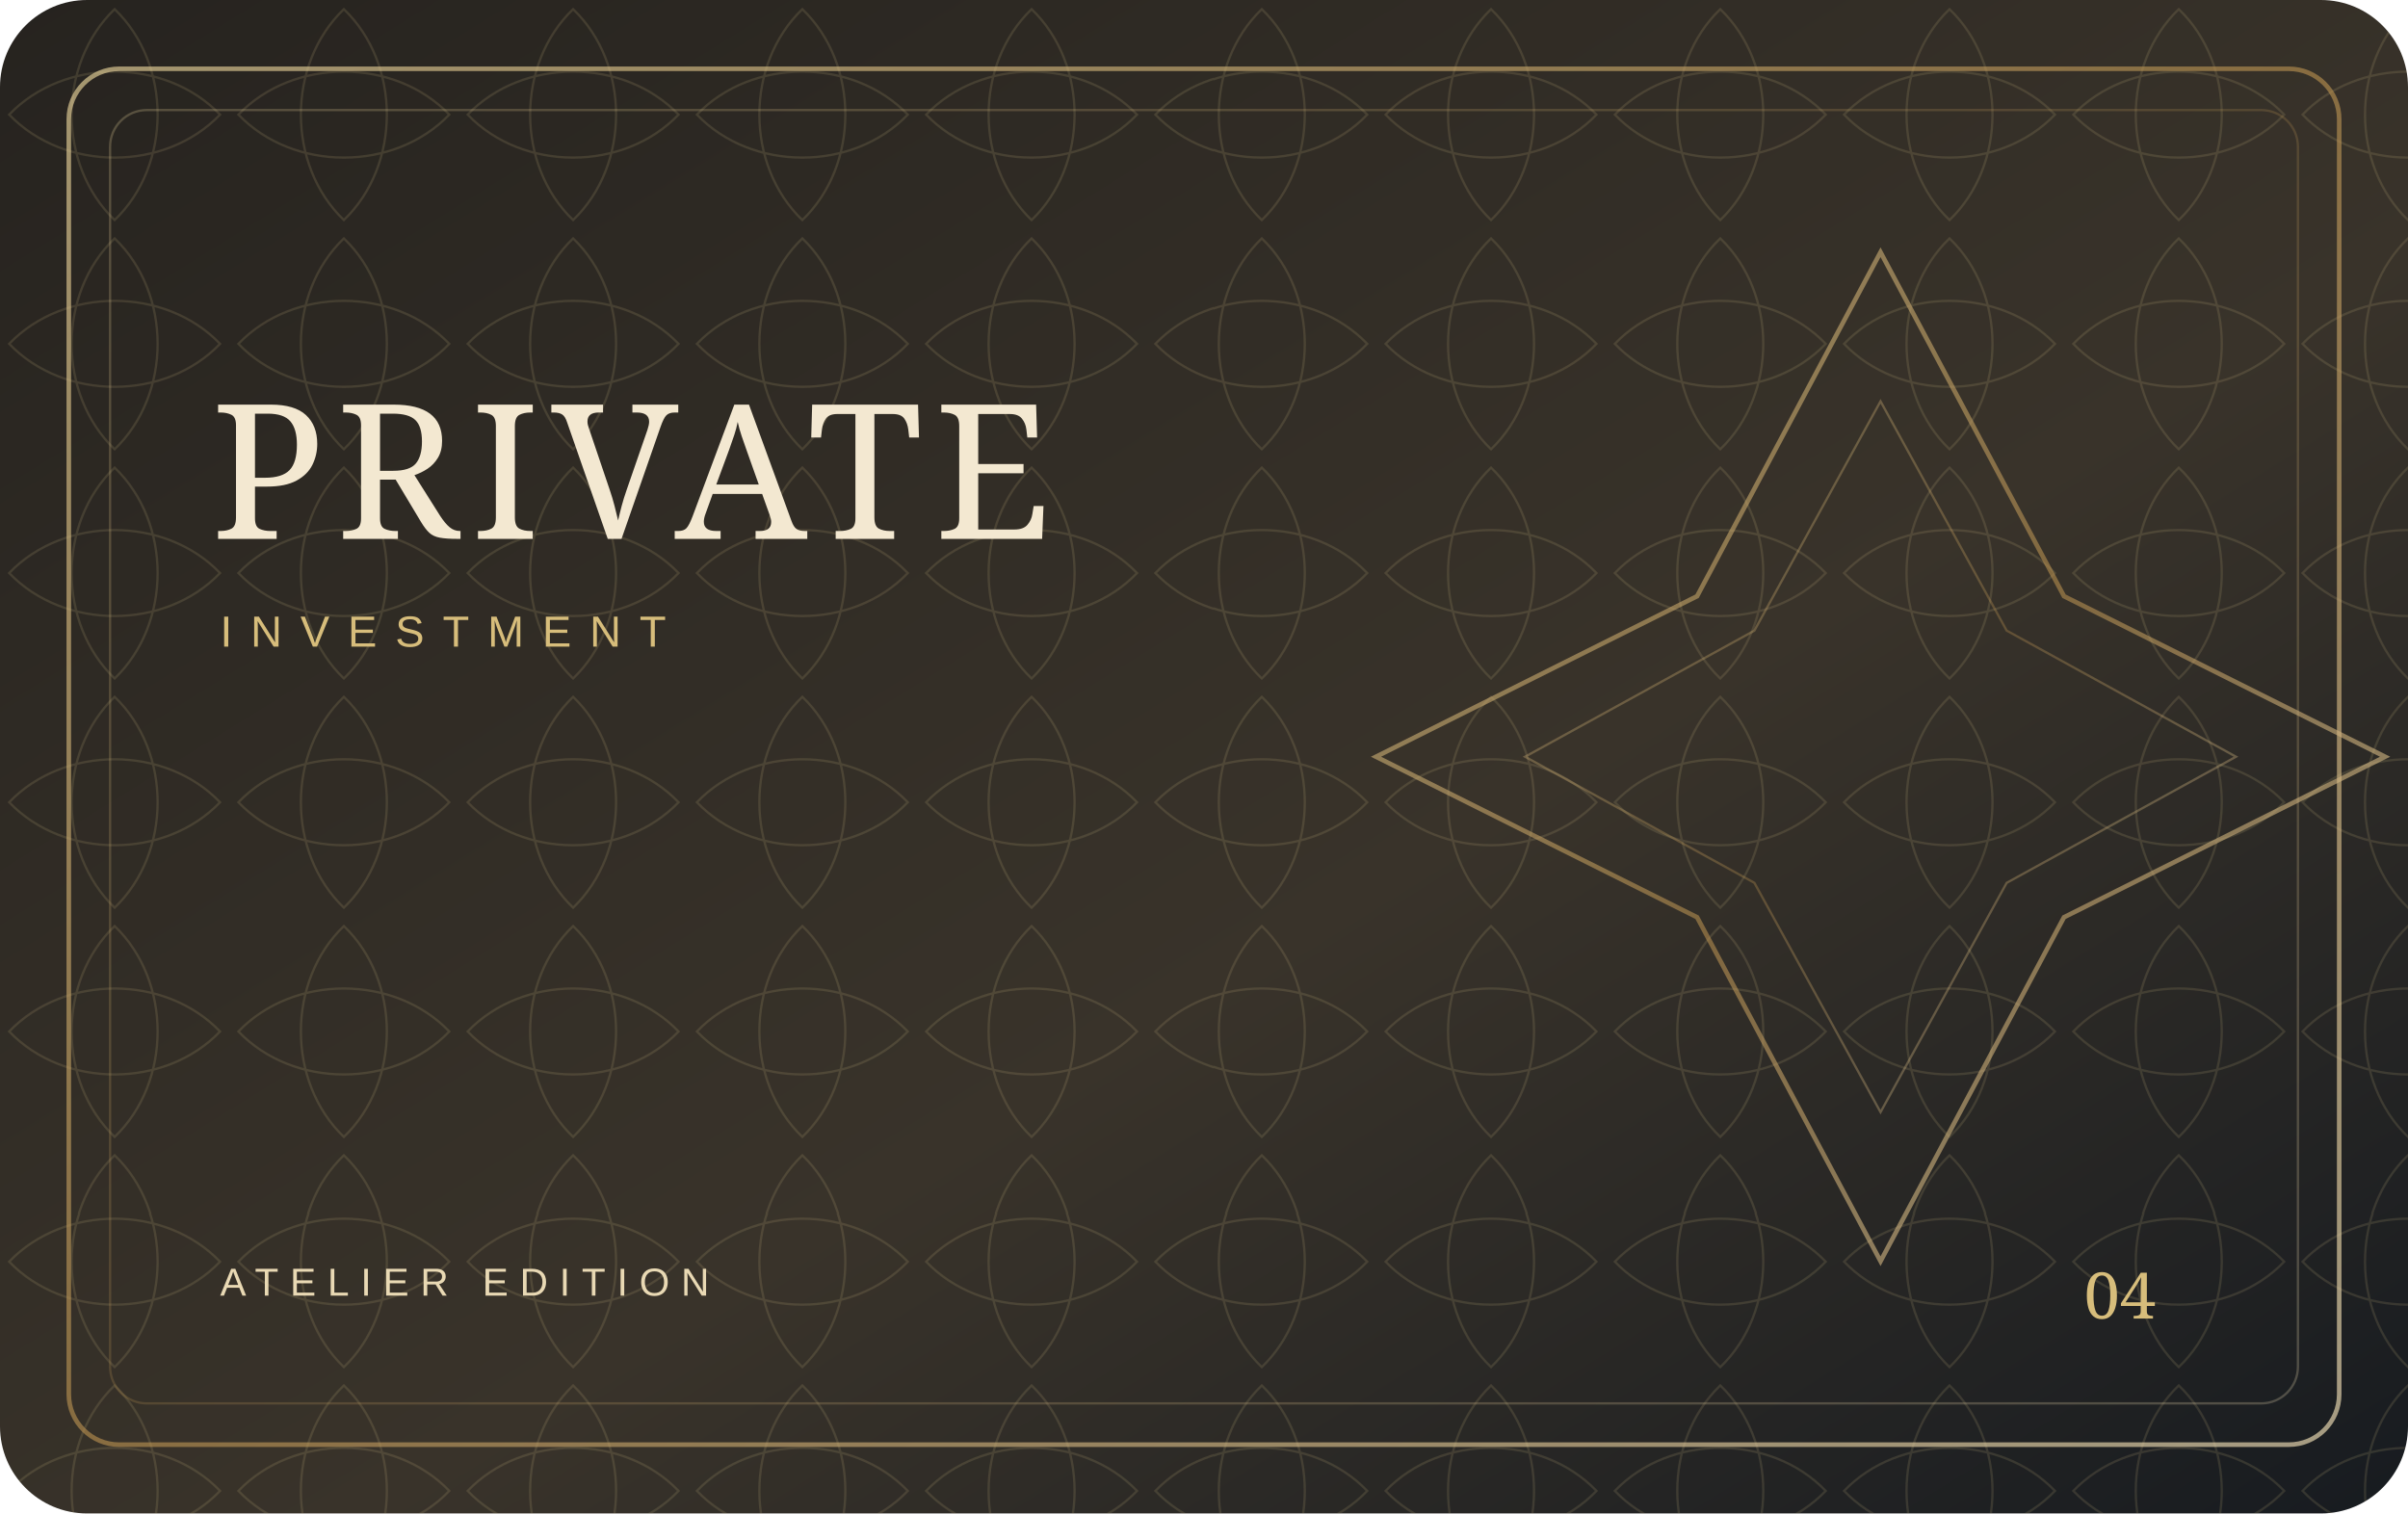
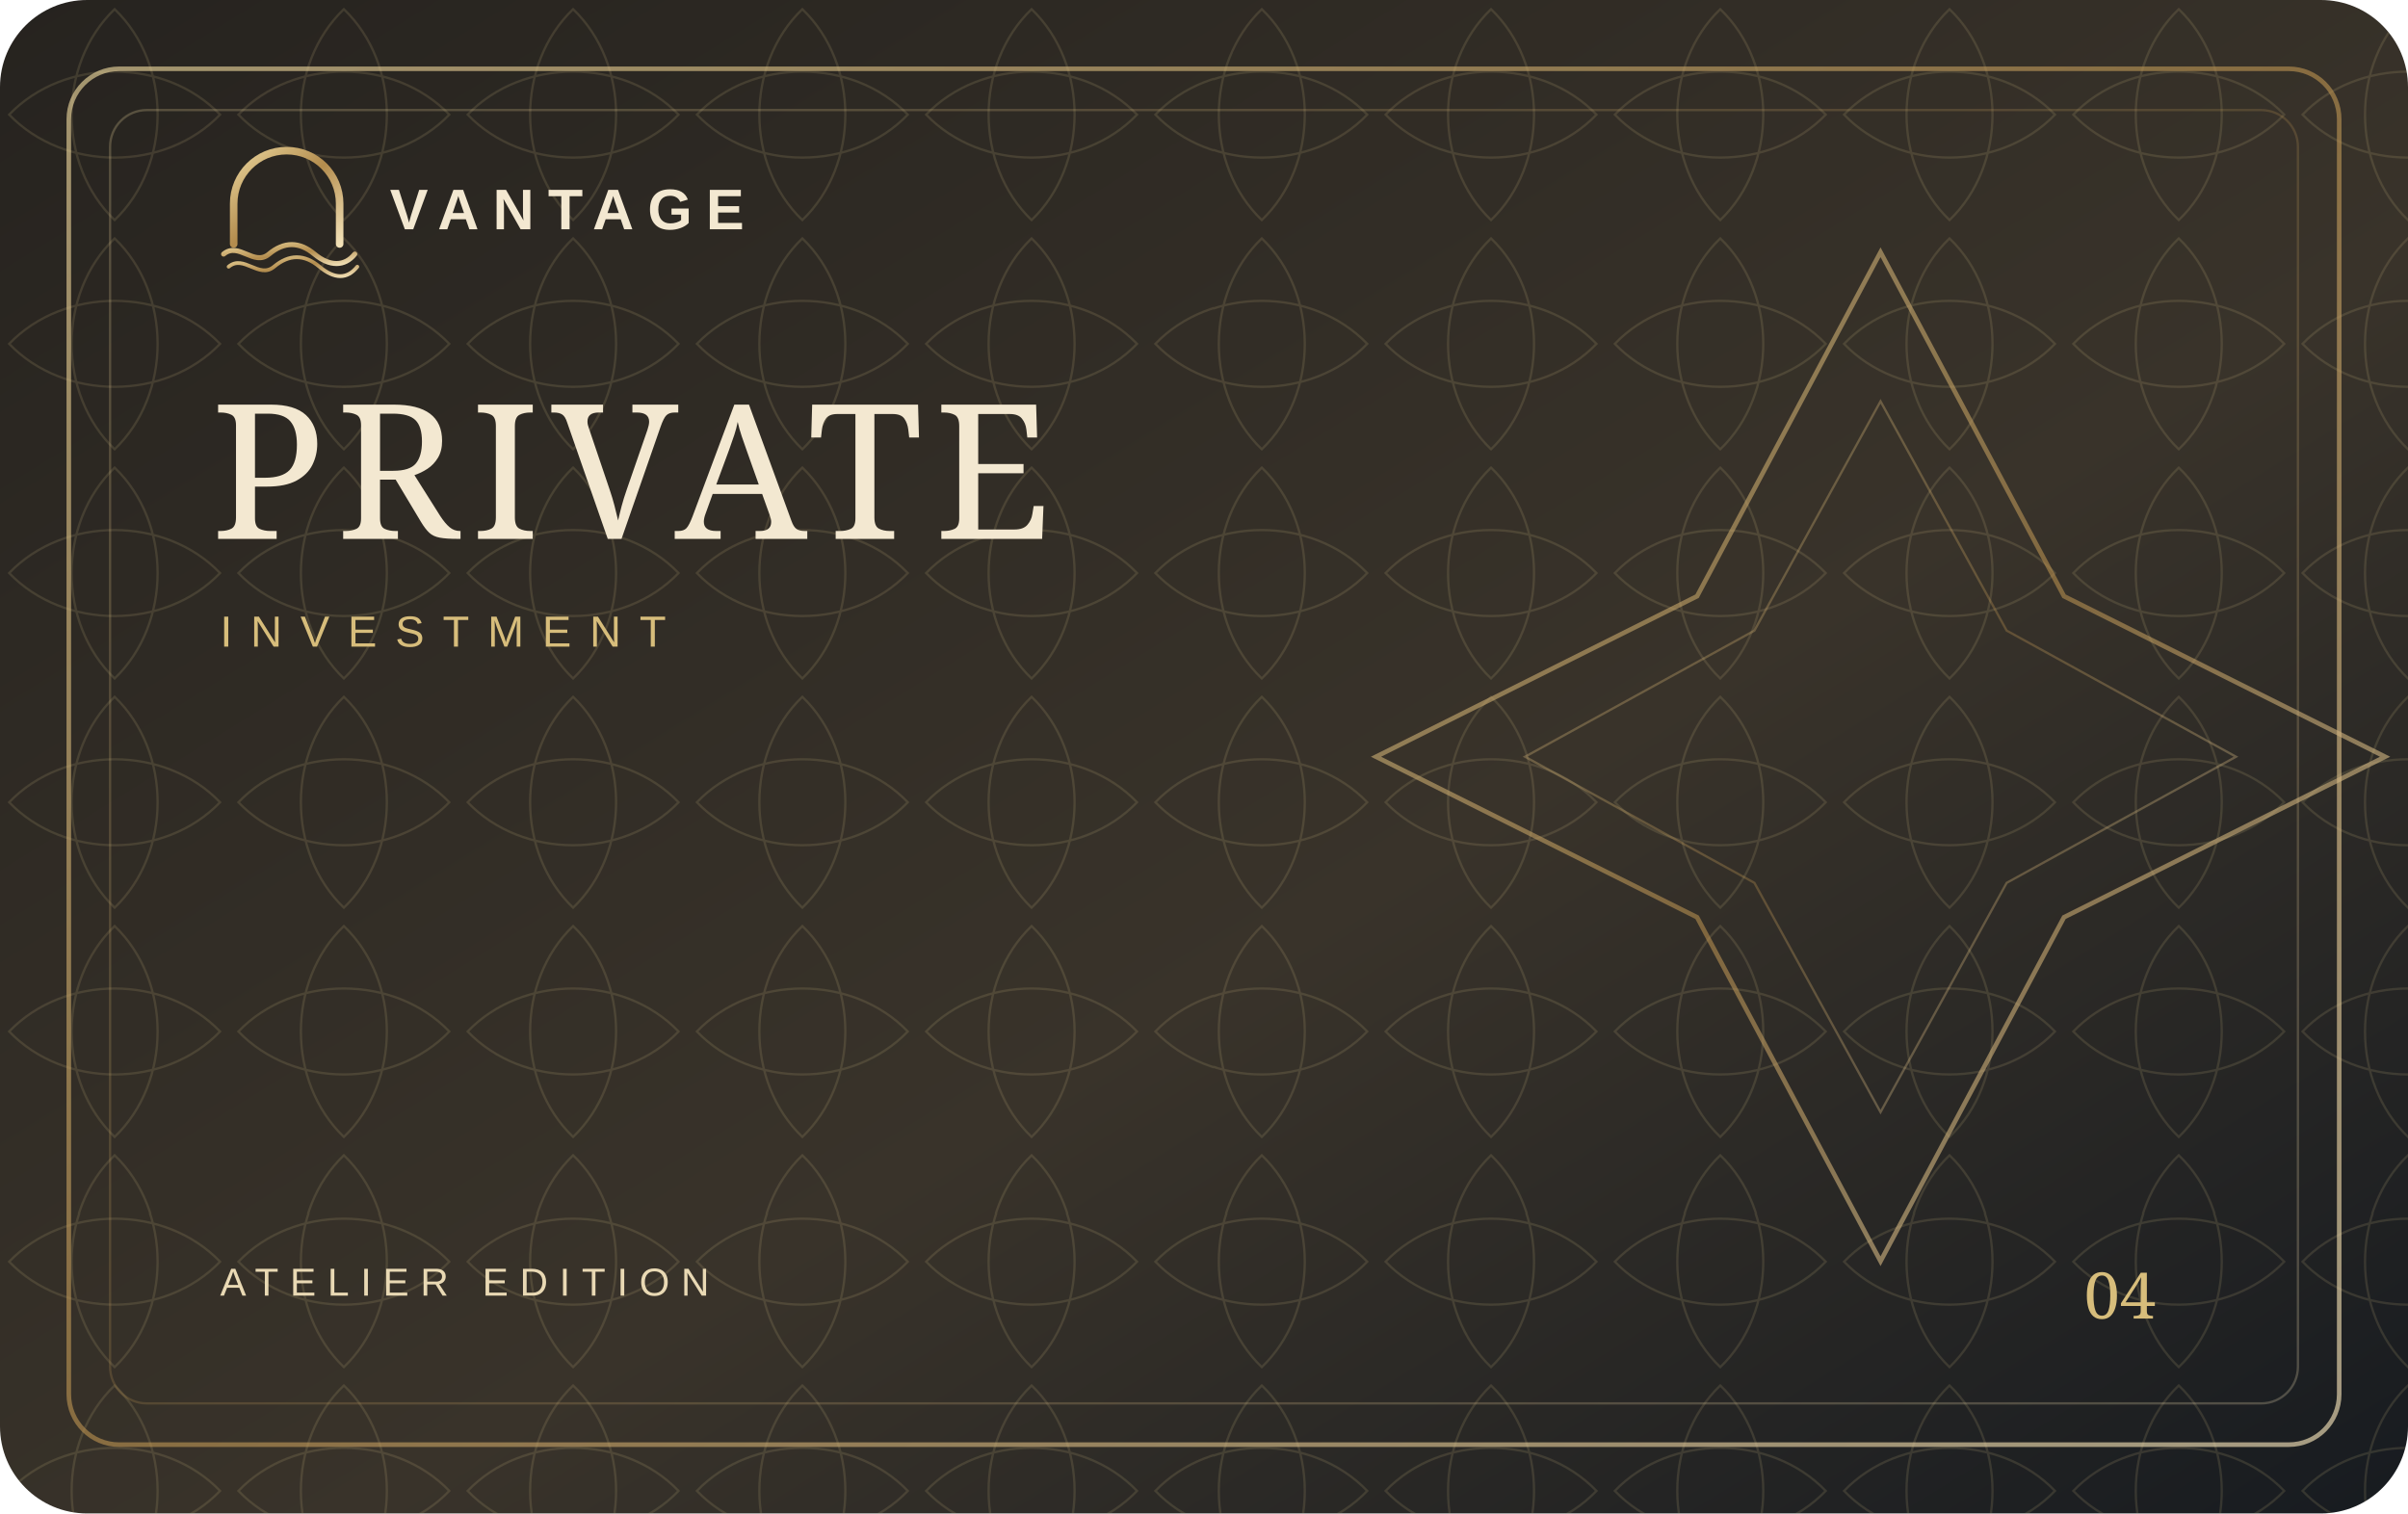
<svg xmlns="http://www.w3.org/2000/svg" width="1050" height="660" viewBox="0 0 1050 660">
  <defs>
    <linearGradient id="bg" x1="0" y1="0" x2="1" y2="1">
      <stop stop-color="#26231F" />
      <stop offset=".58" stop-color="#39332A" />
      <stop offset="1" stop-color="#171B20" />
    </linearGradient>
    <linearGradient id="gold" x1="0" y1="0" x2="1" y2="1">
      <stop stop-color="#E8D39B" />
      <stop offset=".5" stop-color="#B38C4D" />
      <stop offset="1" stop-color="#F2E1B7" />
    </linearGradient>
    <pattern id="ornament" width="100" height="100" patternUnits="userSpaceOnUse">
      <path d="M50 4C75 28 75 72 50 96C25 72 25 28 50 4ZM4 50C28 25 72 25 96 50C72 75 28 75 4 50Z" fill="none" stroke="#D9C18A" stroke-opacity=".15" />
    </pattern>
  </defs>
  <rect width="1050" height="660" rx="38" fill="url(#bg)" />
  <rect width="1050" height="660" rx="38" fill="url(#ornament)" />
  <rect x="30" y="30" width="990" height="600" rx="22" fill="none" stroke="url(#gold)" stroke-opacity=".65" stroke-width="2" />
  <rect x="48" y="48" width="954" height="564" rx="16" fill="none" stroke="url(#gold)" stroke-opacity=".25" />
  <path d="M820 110L900 260L1040 330L900 400L820 550L740 400L600 330L740 260Z" fill="none" stroke="url(#gold)" stroke-opacity=".6" stroke-width="2" />
  <path d="M820 175L875 275L975 330L875 385L820 485L765 385L665 330L765 275Z" fill="none" stroke="url(#gold)" stroke-opacity=".35" />
+   <g transform="translate(92 58) scale(.55)">
+     <path d="M18 88V56A42 42 0 0 1 102 56V88" fill="none" stroke="url(#gold)" stroke-width="6" stroke-linecap="round" />
+     <path d="M18 86H102" fill="none" stroke="url(#gold)" stroke-width="3" />
+     <path d="M10 96C22 86 34 106 46 96S70 86 82 96S106 106 114 96" fill="none" stroke="url(#gold)" stroke-width="4" stroke-linecap="round" />
+     <path d="M14 106C26 96 38 116 50 106S74 96 86 106S108 116 116 106" fill="none" stroke="url(#gold)" stroke-width="3" stroke-linecap="round" />
+   </g>
+   <text x="170" y="100" fill="#F3E8D1" font-family="Arial,sans-serif" font-size="25" font-weight="600" letter-spacing="6">VANTAGE</text>
  <text x="92" y="235" fill="#F3E8D1" font-family="Georgia,serif" font-size="82" letter-spacing="5">PRIVATE</text>
  <text x="96" y="282" fill="#D7BD7B" font-family="Arial,sans-serif" font-size="19" letter-spacing="8">INVESTMENT</text>
  <path d="M96 520H310" stroke="url(#gold)" stroke-width="2" />
  <text x="96" y="565" fill="#E9D9B4" font-family="Arial,sans-serif" font-size="17" letter-spacing="5">ATELIER EDITION</text>
  <text x="940" y="575" text-anchor="end" fill="#D7BD7B" font-family="Georgia,serif" font-size="28">04</text>
</svg>
